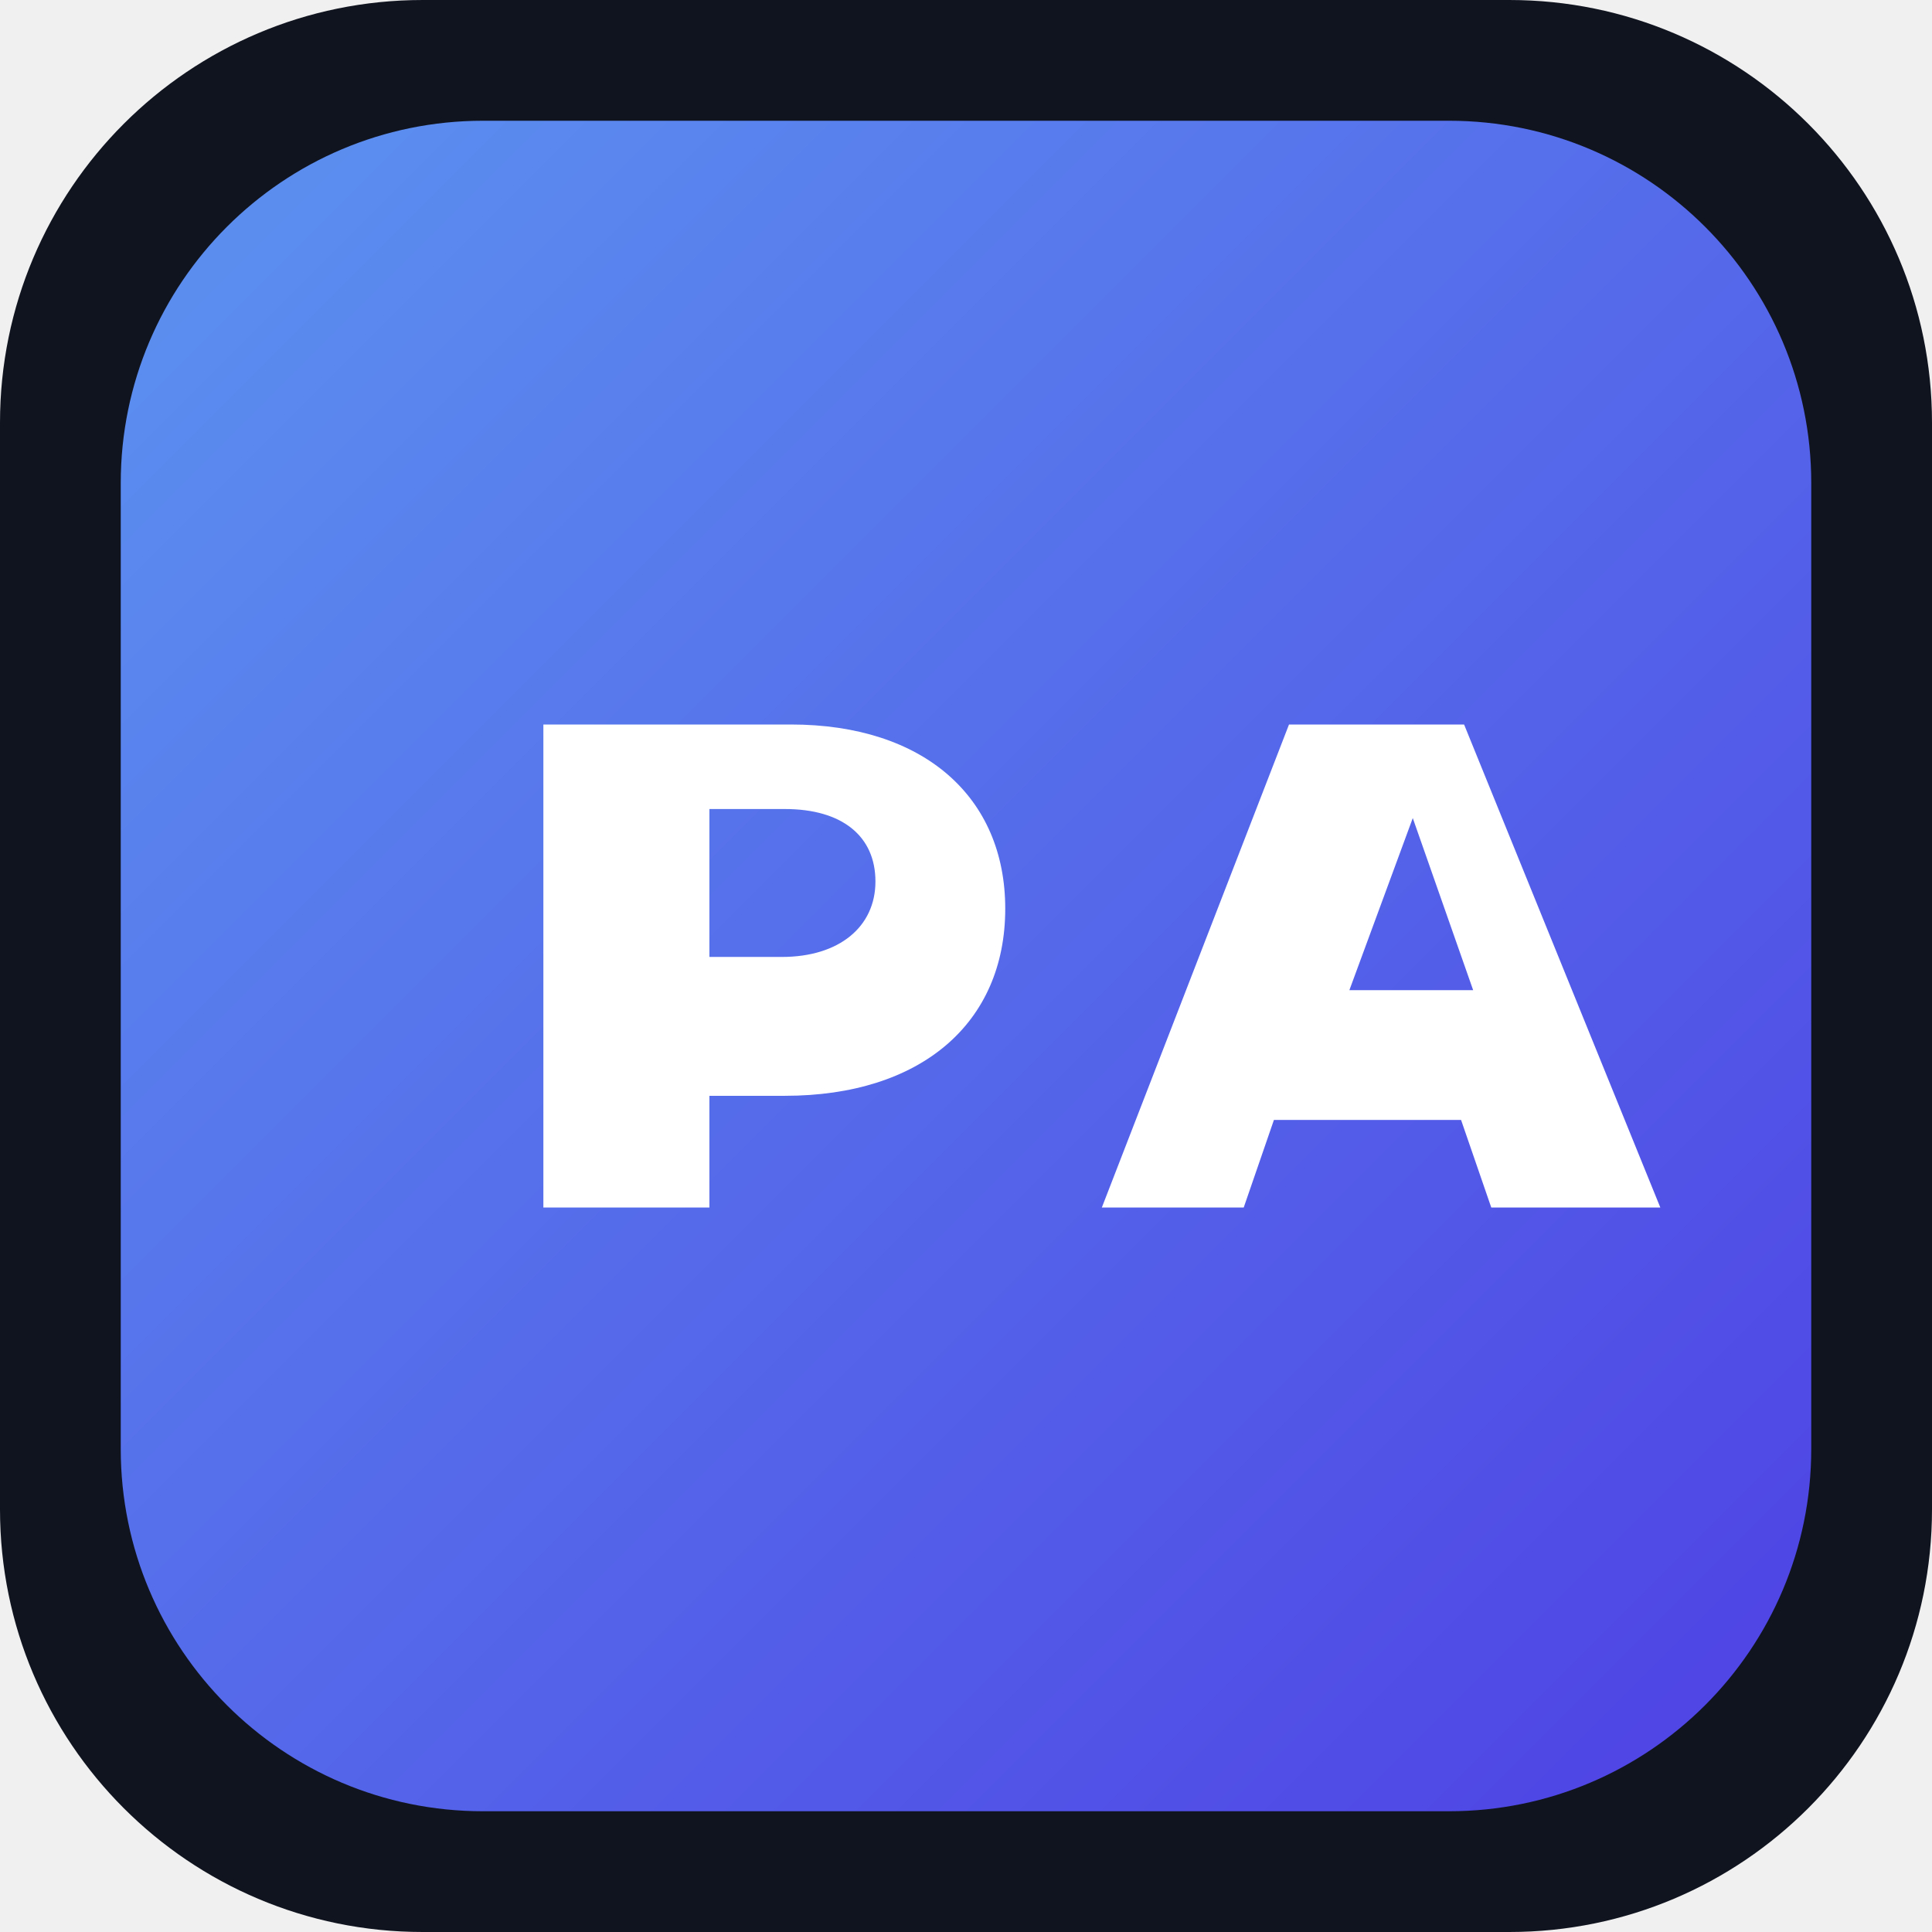
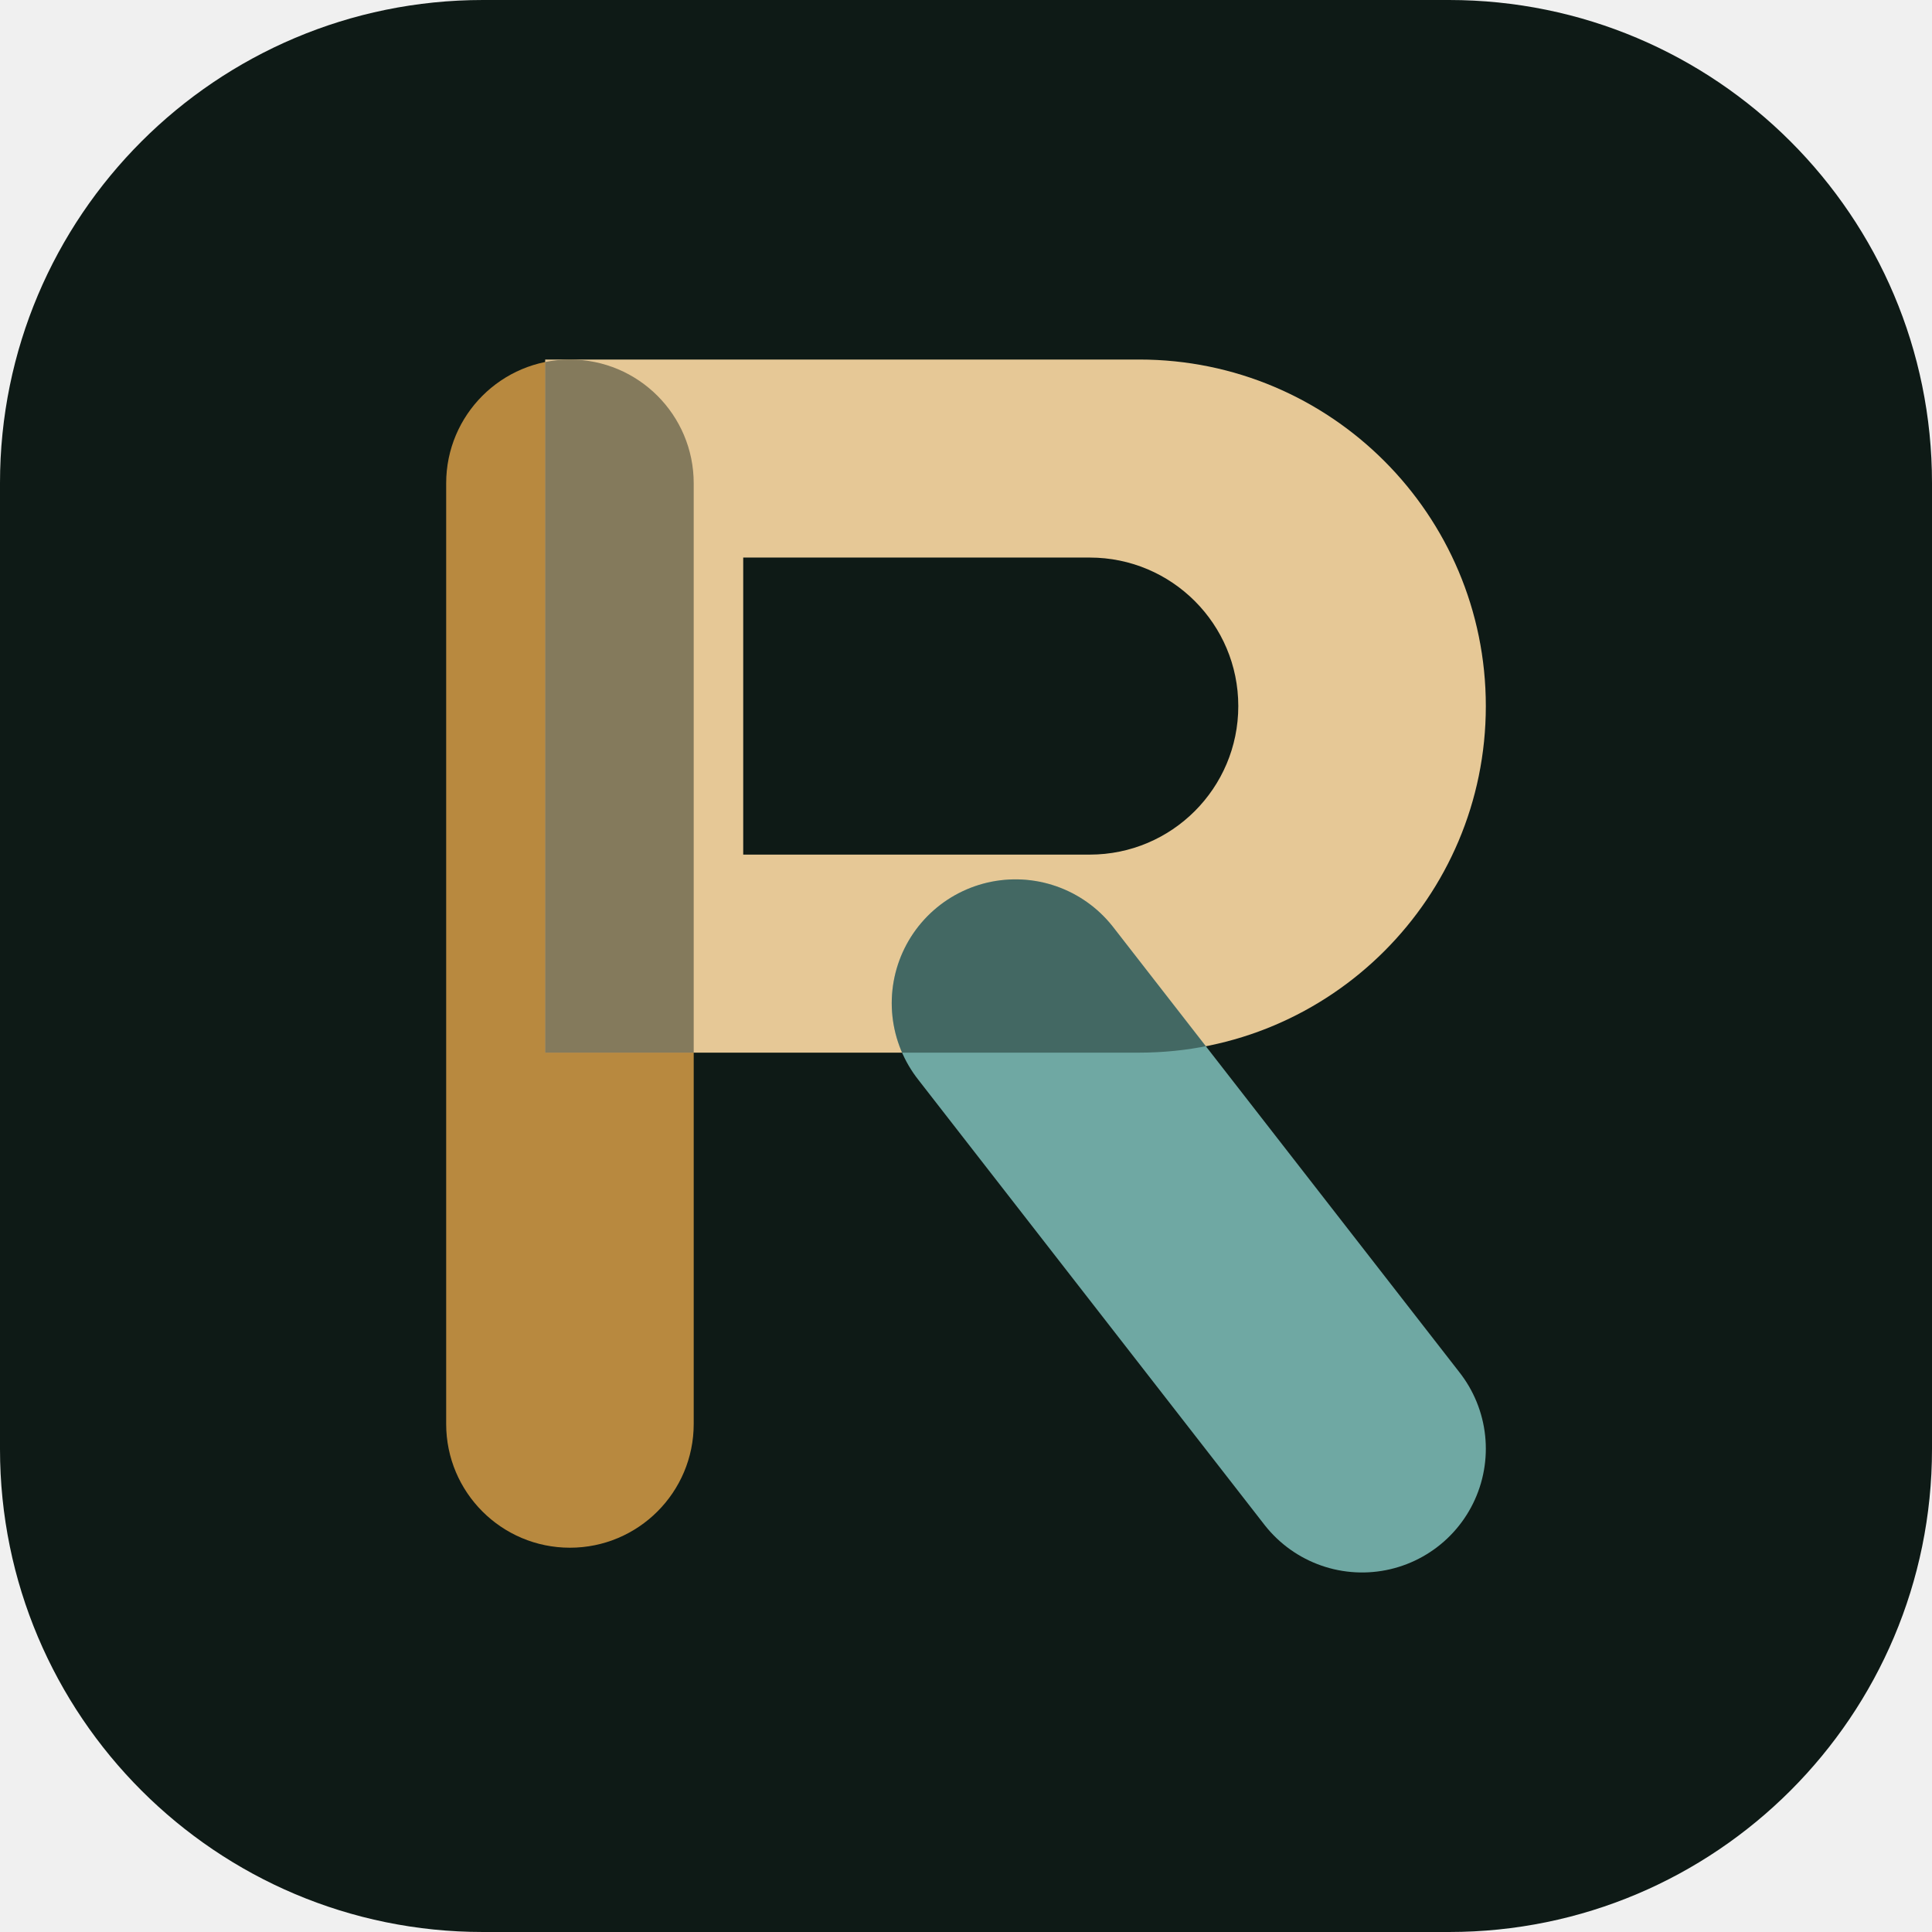
<svg xmlns="http://www.w3.org/2000/svg" viewBox="0 0 64 64" fill="none">
-   <rect width="64" height="64" rx="14" fill="#10141f" />
-   <rect x="4" y="4" width="56" height="56" rx="12" fill="url(#g)" />
-   <path d="M18 40V24h8.2c4.4 0 7.1 2.4 7.1 6.1 0 3.8-2.8 6.2-7.3 6.2H23.5V40H18zm5.5-8.3h2.4c1.9 0 3.1-1 3.1-2.5s-1.1-2.4-3-2.4h-2.5v4.9zM36.5 40l6.2-16h5.8L55 40h-5.6l-1-2.9h-6.2L41.2 40h-4.7zm8.2-7.2h4.1l-2-5.7-2.1 5.7z" fill="#fff" />
  <defs>
-     <linearGradient id="g" x1="8" y1="8" x2="56" y2="56" gradientUnits="userSpaceOnUse">
-       <stop stop-color="#5b8def" />
-       <stop offset="1" stop-color="#4f46e5" />
-     </linearGradient>
+     <clipPath id="s">
+       <rect x="10" y="8" width="10" height="48" rx="5" />
+     </clipPath>
+     <clipPath id="b">
+       <path clip-rule="evenodd" d="M14 8H38a14 14 0 0 1 0 28H14ZM22 16H36a6 6 0 0 1 0 12H22Z" />
+     </clipPath>
  </defs>
+   <rect width="64" height="64" rx="16" fill="#0e1a16" />
+   <g transform="translate(32 32) scale(0.82) translate(-31 -32.5)">
+     <rect x="10" y="8" width="10" height="48" rx="5" fill="#b8893f" />
+     <path fill-rule="evenodd" d="M14 8H38a14 14 0 0 1 0 28H14ZM22 16H36a6 6 0 0 1 0 12H22Z" fill="#e6c896" />
+     <path d="M33 34L47 52" stroke="#6fa8a3" stroke-width="10" stroke-linecap="round" />
+     <g fill="#0e1a16" stroke="#0e1a16" opacity=".45">
+       <path fill-rule="evenodd" stroke="none" d="M14 8H38a14 14 0 0 1 0 28H14ZM22 16H36a6 6 0 0 1 0 12H22Z" clip-path="url(#s)" />
+       <path d="M33 34L47 52" fill="none" stroke-width="10" stroke-linecap="round" clip-path="url(#b)" />
+     </g>
+   </g>
</svg>
